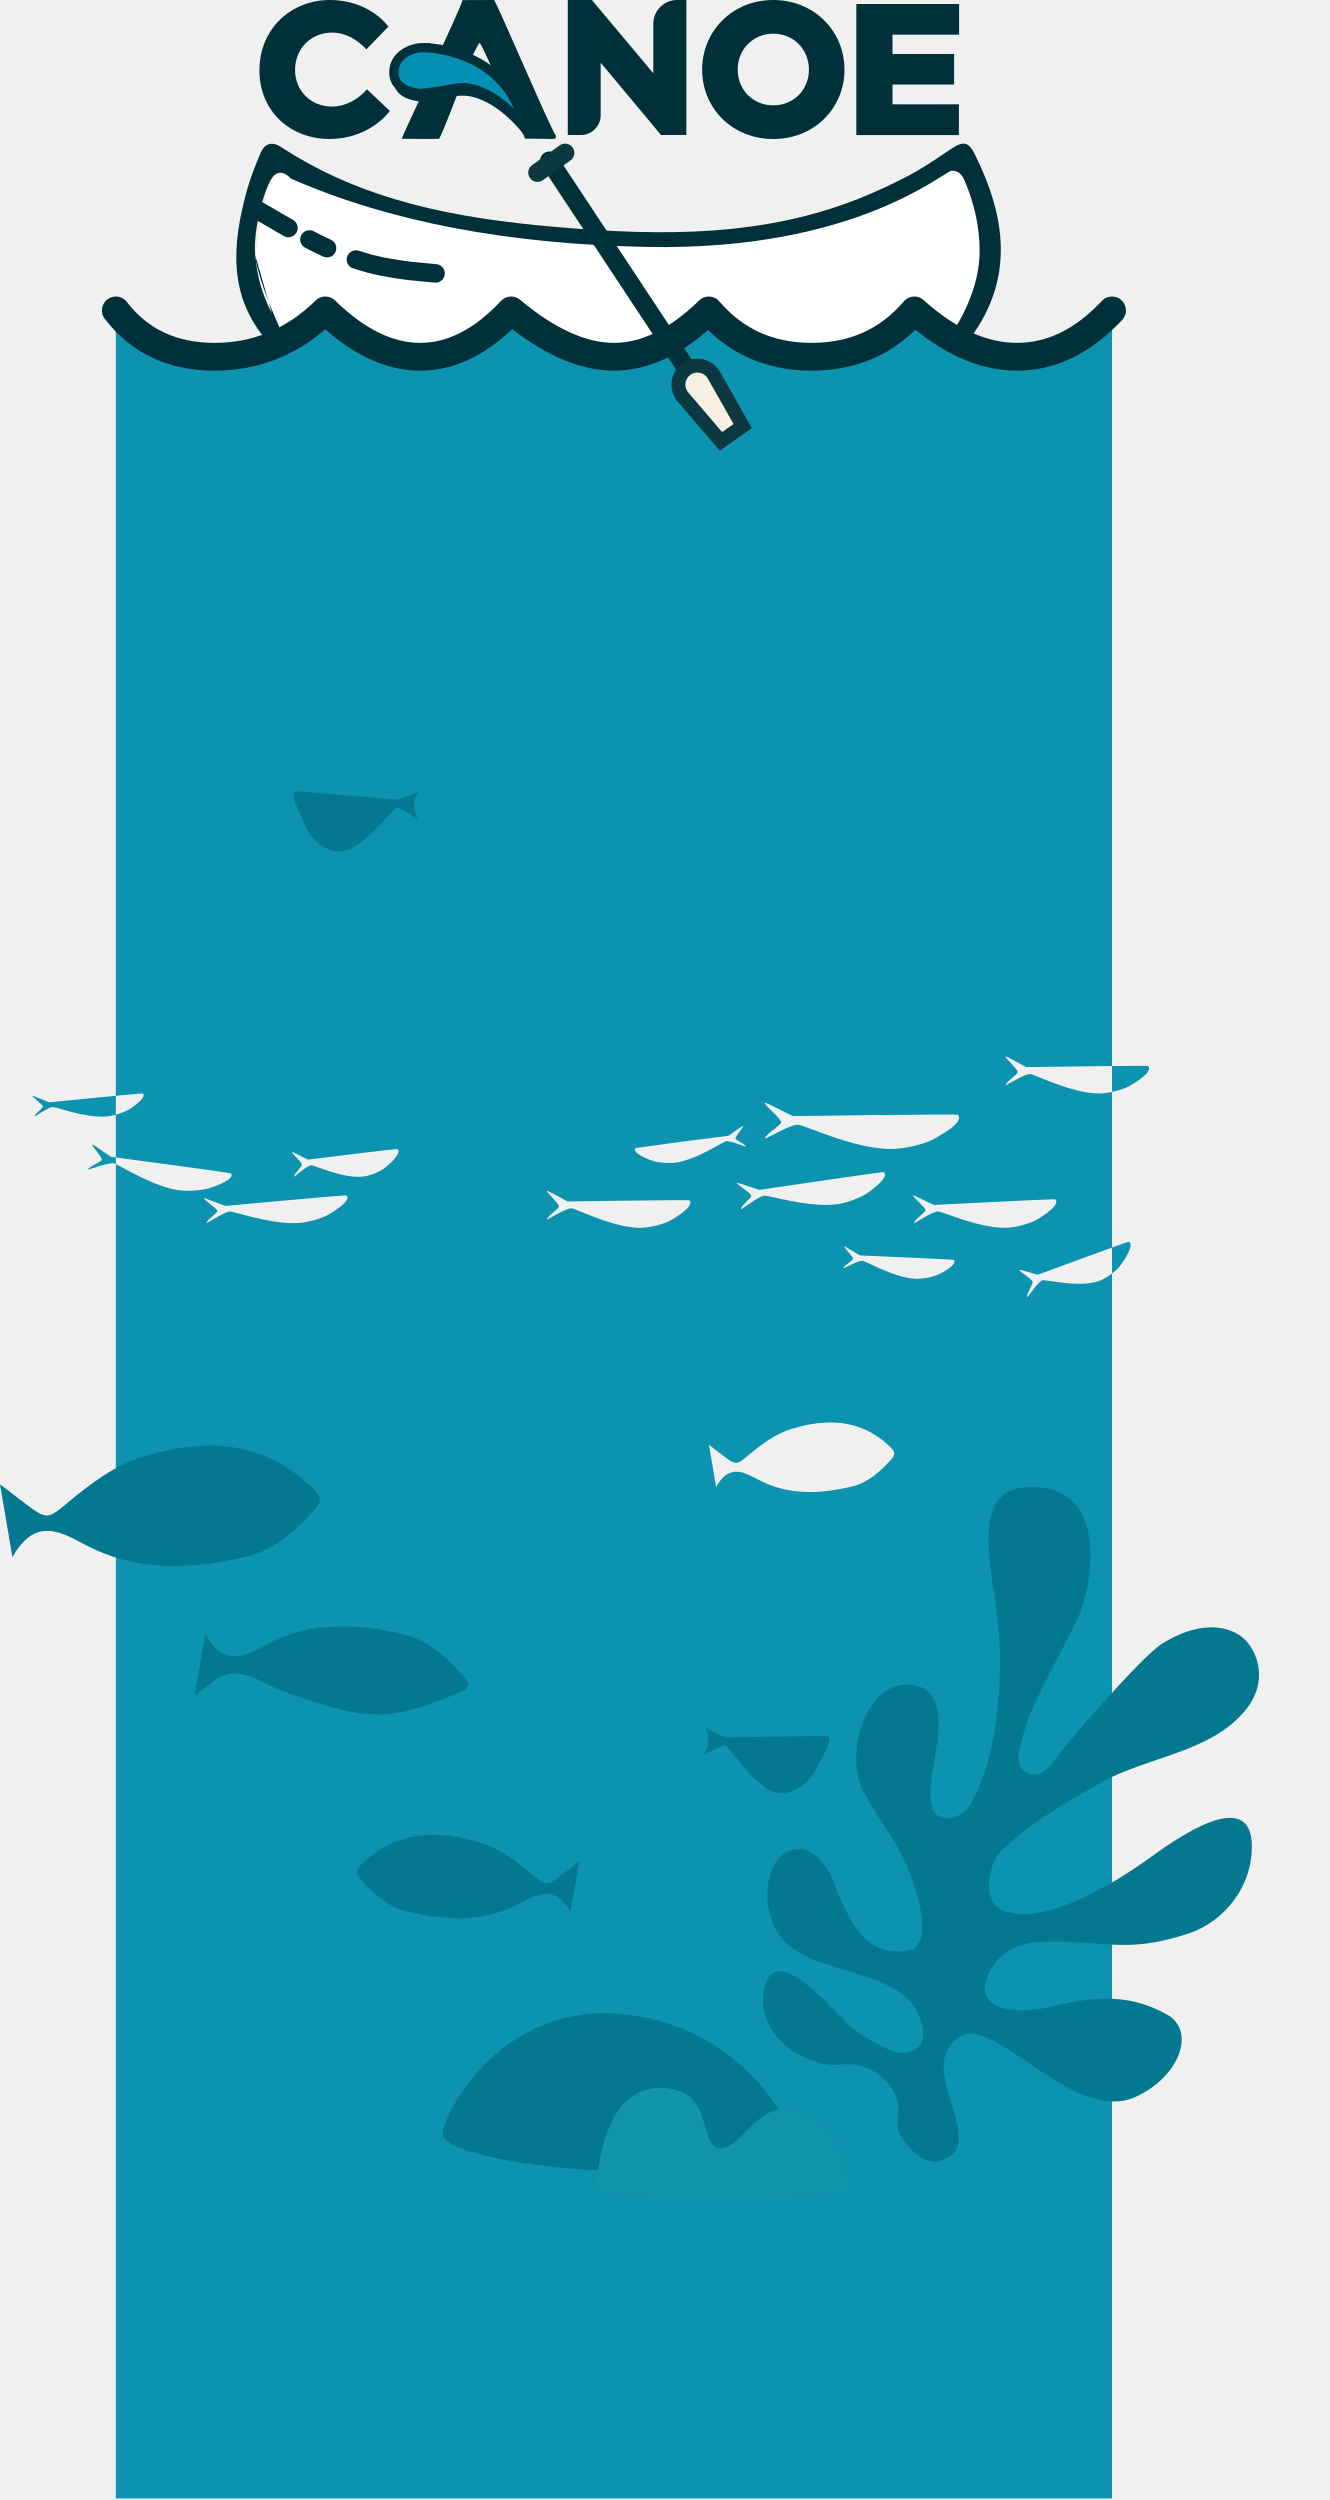
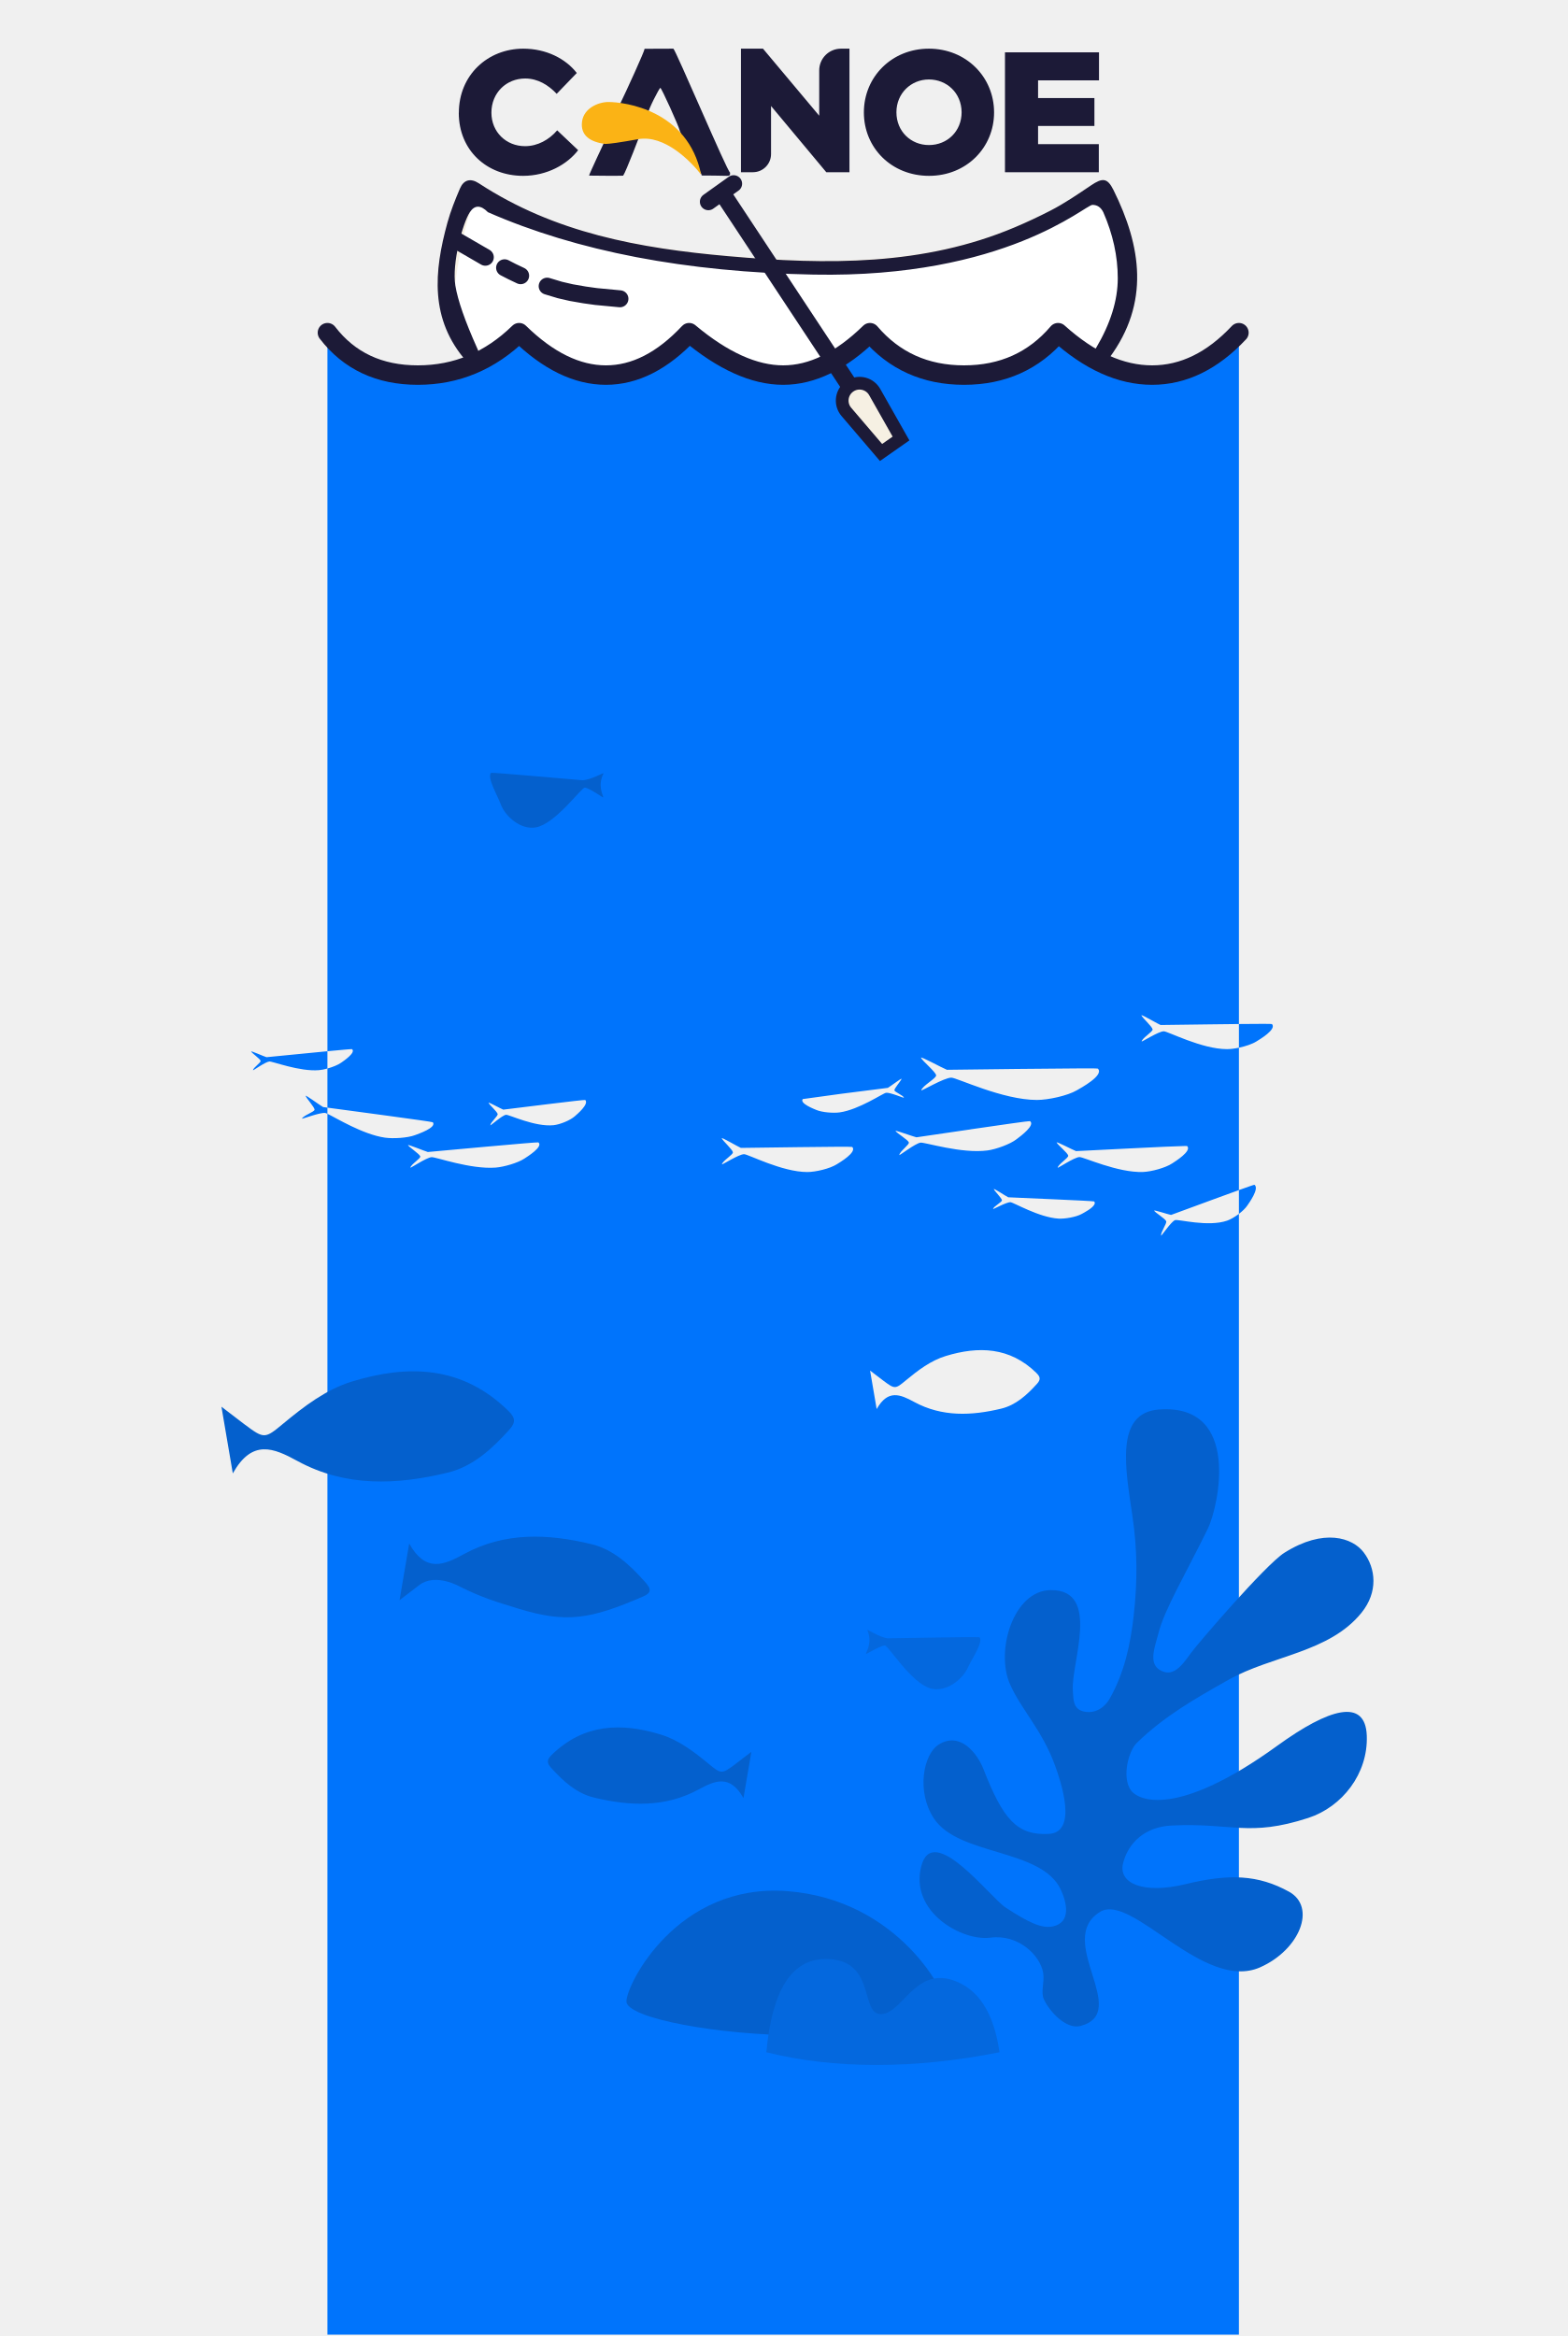
- <svg xmlns="http://www.w3.org/2000/svg" xmlns:xlink="http://www.w3.org/1999/xlink" width="250" height="470">
-   <style>.B{fill-rule:nonzero}.C{fill:#003039}.D{stroke:#003039}.E{stroke-width:3.484}.F{stroke-linecap:round}</style>
-   <g fill="none" fill-rule="evenodd">
-     <g class="B">
-       <path d="M50.345 63.93c-2.956-3.338-4.622-6.855-5.39-10.495-1.202-5.692-.208-11.683 1.48-17.758.66-2.37 1.59-4.68 2.568-6.943.783-1.813 2.18-2.18 3.887-1.074 15.6 10.123 32.944 13.24 51.257 14.847 20.31 1.782 40.145 1.974 58.89-5.893a107.57 107.57 0 0 0 7.288-3.384c2.896-1.478 5.618-3.323 8.328-5.136 2.357-1.577 3.373-1.588 4.628.92 5.762 11.51 7.492 23-.816 34.177-1.343 1.174-2.262 1.263-2.758.266-.108-.217-2.823-2.86-7.437-2.99-4.468-.125-10.57 7.533-17.85 7.477-6.436-.05-16.362-3.74-21.568-7.477-5.95 3.74-11.673 7.457-17.85 7.477-6.3.02-13.387-3.74-19.337-7.477-5.206 3.74-11.206 7.423-16.362 7.477-7.536.08-13.895-7.577-18.593-7.477-4.967.105-8.07 2.878-8.18 2.99-.496.498-1.223.656-2.182.473z" fill="#f6f0e3" />
-       <path d="M54.29 64.568c-4.82-6.065-6.91-11.49-6.266-16.278.964-7.182 2.892-16.757 4.82-17.715s6.944 3.66 11.57 5.267c9.64 3.35 25.066 7.66 40.49 8.618s25.066 2.394 40.49-.48c10.283-1.915 22.013-6.703 35.188-14.363 3.856 5.745 5.463 11.33 4.82 16.757s-2.732 11.49-6.266 18.194l-7.23-4.788c-5.784 5.426-11.9 8.14-18.317 8.14s-13.015-2.713-19.763-8.14c-5.463 5.426-11.57 8.14-18.317 8.14s-13.015-2.713-18.8-8.14c-4.82 5.745-10.444 8.458-16.87 8.14s-12.212-3.032-17.353-8.14l-8.195 4.788z" fill="#fff" />
-       <path d="M48.075 48.318c.232 3.826 1.34 7.248 3.067 10.646m-.797 5.28c-7.58-8.63-6.677-18.45-3.912-28.494.66-2.39 1.59-4.72 2.568-7.002.783-1.828 2.18-2.2 3.887-1.083 15.6 10.21 32.944 13.353 51.257 14.973 20.31 1.797 40.145 2 58.89-5.943 2.448-1.036 4.878-2.172 7.288-3.413 2.896-1.49 5.618-3.35 8.328-5.18 2.357-1.59 3.373-1.6 4.628.928 5.762 11.61 7.492 23.195-.816 34.468-1.343 1.184-2.262 1.274-2.758.268s-.496-1.76 0-2.262c2.975-5.027 4.462-9.803 4.462-14.327s-.992-9.05-2.975-13.573c-.496-1.005-1.24-1.508-2.23-1.508-1.487 0-17.85 15.08-57.268 14.327-26.28-.503-48.59-4.776-66.936-12.82-1.487-1.508-2.727-1.508-3.72 0-1.487 2.262-3.72 10.557-2.975 15.08.496 3.016 1.983 7.29 4.462 12.82.496 1.005.496 1.76 0 2.262s-1.223.662-2.182.477z" class="C" />
-       <path d="M209.06 58.362v142.052l-5.978.07-10.117.134c-.31-.134-.982-.506-1.687-.894l-.353-.194c-1-.55-1.95-1.056-1.898-.893.188.496 2.2 2.29 2.297 2.874.083.49-2.1 1.734-2.25 2.478-.047.198 3.47-2.08 4.548-2.08.844 0 7.783 3.667 12.988 3.667.683 0 1.556-.1 2.45-.298v-4.863l4.635-.032h.467c1.033.001 1.66.013 1.685.04 1.032 1.1-2.64 3.22-3.188 3.568-.847.537-2.246 1.003-3.6 1.288v29.26l-5.032 1.83-.73.268-8.18 3.008c-.69-.123-3.62-1.126-3.474-.866.27.426 2.247 1.618 2.472 2.15.19.45-1.135 2.215-1.048 2.964.016.202 2.067-2.904 2.877-3.187.634-.22 6.8 1.47 10.71.106.69-.24 1.59-.764 2.404-1.386v-4.89c1.862-.67 3.157-1.117 3.2-1.086 1.058.774-1.148 3.778-1.47 4.255-.383.568-1.024 1.18-1.73 1.72v230.287H21.777l-.001-250.855c-.202-.095-.35-.153-.438-.166-1.06-.156-4.862 1.322-4.786 1.157.25-.627 2.592-1.394 2.584-1.833-.01-.522-1.722-2.376-1.833-2.835-.048-.272 2.848 1.877 3.58 2.295l.892.123v1.26c1.707.803 7.217 4.23 11.798 4.902 1.69.248 4.672.065 6.19-.51.592-.224 4.523-1.55 3.67-2.648-.055-.07-4.496-.69-9.43-1.36l-3.535-.478-8.693-1.167v-8.038c1.07-.295 2.187-.742 2.834-1.206.4-.286 3.086-2.06 2.223-2.775-.044-.037-2.234.16-5.057.428v3.553c-.623.172-1.228.292-1.714.334-4 .344-9.57-1.834-10.22-1.778-.83.07-3.387 1.942-3.363 1.796.06-.544 1.667-1.582 1.572-1.93-.113-.412-1.775-1.57-1.95-1.914-.09-.208 2.52.968 3.155 1.165l12.522-1.225V58.362c4.46 8.202 10.652 8.818 18.58 8.818h.74c7.62-.044 14.31-.87 20.07-8.816 5.757 7.94 11.513 8.77 17.27 8.816h.566.565c5.74-.045 11.25-.875 16.528-8.816 6.936 8.202 13.377 8.818 19.323 8.818h.566c5.757-.045 11.513-.875 17.27-8.816 4.955 8.202 11.395 8.818 19.323 8.818s14.368-.617 19.323-8.818c6.236 7.94 12.473 8.77 18.71 8.816h.613.602c6.2-.044 11.954-.87 17.234-8.816zm-41.586 213.77c-5.495-5.376-11.935-5.553-18.67-3.494-3.072.94-5.682 2.93-8.178 5-2.167 1.8-2.257 1.827-4.566.106l-2.785-2.12 1.354 7.91c2.31-4.088 4.836-3.025 7.7-1.466 5.72 3.112 11.824 2.845 17.9 1.376 3.004-.727 5.28-2.814 7.36-5.118.787-.87.647-1.432-.118-2.18zm-8.775-37.8c.126.386 1.612 1.845 1.666 2.294.046.378-1.69 1.23-1.827 1.792-.043.15 2.753-1.436 3.584-1.388.65.037 5.868 3.14 9.883 3.37 1.325.075 3.606-.326 4.723-.944l.378-.205.225-.125c.96-.543 2.572-1.574 1.987-2.253-.054-.062-4.196-.26-8.46-.45l-.776-.034-8.418-.37c-.602-.3-3.026-1.916-2.965-1.685zm12.908-9.573c.203.472 2.266 2.135 2.382 2.695.098.472-2.05 1.756-2.166 2.48-.04.193 3.395-2.142 4.47-2.182.842-.03 7.88 3.258 13.07 3.065 1.713-.064 4.608-.844 5.982-1.76.536-.357 4.13-2.554 3.067-3.57-.007-.007-.064-.01-.164-.012h-.184c-1.332.013-6.27.245-11.187.49l-11.28.565c-.806-.306-4.094-2.055-3.99-1.77zm-68.816-.87c.188.496 2.2 2.29 2.297 2.874.083.49-2.1 1.734-2.25 2.478-.047.198 3.47-2.08 4.548-2.08.844 0 7.783 3.667 12.988 3.667 1.718 0 4.642-.694 6.05-1.586.55-.348 4.22-2.478 3.188-3.568-.146-.155-21.475.198-22.88.198-.797-.347-4.032-2.28-3.94-1.982zm-47.972 1.693l-12.41 1.13c-.82-.236-4.194-1.65-4.076-1.4.227.413 2.375 1.804 2.52 2.3.123.417-1.95 1.663-2.03 2.316-.03.175 3.273-2.07 4.344-2.155.838-.067 8.034 2.55 13.202 2.14 1.706-.136 4.552-.965 5.875-1.846.516-.344 3.985-2.472 2.87-3.33-.076-.06-5.028.373-10.295.848zm99.123-3.52l-.794.116-10.35 1.515c-.194-.048-.527-.153-.923-.284l-.354-.118c-1.342-.45-3.11-1.07-3.013-.886.26.43 2.556 1.81 2.735 2.335.15.442-1.918 1.888-1.96 2.592-.02.19 3.26-2.394 4.36-2.54.862-.116 8.443 2.314 13.755 1.602 1.753-.235 4.644-1.275 5.96-2.3l.108-.082c.765-.576 3.8-2.827 2.663-3.644-.1-.065-6.22.814-12.185 1.685zm-86.706-5.202l-1.875.23-7.454.918c-.61-.236-3.11-1.647-3.024-1.398.17.413 1.76 1.802 1.87 2.297.09.417-1.448 1.663-1.506 2.315-.022.175 2.43-2.07 3.223-2.155.622-.067 5.96 2.546 9.794 2.134 1.266-.136 3.377-.966 4.36-1.847.383-.344 2.957-2.47 2.13-3.33-.056-.058-3.655.365-7.516.836zm72.498-5.177c.04-.225-2.232 1.515-2.805 1.85l-9.496 1.205-7.995 1.1c-.676.897 2.345 2.043 2.8 2.236 1.165.494 3.47.683 4.78.5 3.974-.554 8.898-3.94 9.542-4.03.823-.115 3.74 1.156 3.685 1.018-.183-.522-1.984-1.185-1.972-1.55.007-.19.27-.584.57-1l.262-.358c.305-.414.587-.796.628-.96zm4-4.337c.254.62 2.98 2.864 3.113 3.593.112.614-2.86 2.168-3.05 3.097-.064.248 4.7-2.602 6.162-2.602 1.143 0 10.545 4.584 17.596 4.584 2.327 0 6.29-.867 8.195-1.982.743-.435 5.717-3.097 4.32-4.46-.032-.03-.798-.046-2.07-.048h-1.046l-13.54.12-14.343.175c-1.08-.434-5.463-2.85-5.336-2.478z" fill="#0c93af" />
+ <svg xmlns="http://www.w3.org/2000/svg" width="322" height="480" fill="none" fill-rule="evenodd">
+   <g fill-rule="nonzero">
+     <path d="M95.845 73.93c-2.956-3.338-4.622-6.855-5.39-10.495-1.202-5.692-.208-11.683 1.48-17.758.66-2.37 1.59-4.68 2.568-6.943.783-1.813 2.18-2.18 3.887-1.074 15.6 10.123 32.944 13.24 51.257 14.847 20.31 1.782 40.145 1.974 58.89-5.893a107.57 107.57 0 0 0 7.288-3.384c2.896-1.478 5.618-3.323 8.328-5.136 2.357-1.577 3.373-1.588 4.628.92 5.762 11.51 7.492 23-.816 34.177-1.343 1.174-2.262 1.263-2.758.266-.108-.217-2.823-2.86-7.437-2.99-4.468-.125-10.57 7.533-17.85 7.477-6.436-.05-16.362-3.74-21.568-7.477-5.95 3.74-11.673 7.457-17.85 7.477-6.3.02-13.387-3.74-19.337-7.477-5.206 3.74-11.206 7.423-16.362 7.477-7.536.08-13.895-7.577-18.593-7.477-4.967.105-8.07 2.878-8.18 2.99-.496.498-1.223.656-2.182.473z" fill="#f6f0e3" />
+     <path d="M99.79 74.568c-4.82-6.065-6.91-11.49-6.266-16.278.964-7.182 2.892-16.757 4.82-17.715s6.944 3.66 11.57 5.267c9.64 3.35 25.066 7.66 40.49 8.618s25.066 2.394 40.49-.48c10.283-1.915 22.013-6.703 35.188-14.363 3.856 5.745 5.463 11.33 4.82 16.757s-2.732 11.49-6.266 18.194l-7.23-4.788c-5.784 5.426-11.9 8.14-18.317 8.14s-13.015-2.713-19.763-8.14c-5.463 5.426-11.57 8.14-18.317 8.14s-13.015-2.713-18.8-8.14c-4.82 5.745-10.444 8.458-16.87 8.14s-12.212-3.032-17.353-8.14l-8.195 4.788z" fill="#fff" />
+     <path d="M95.845 74.245c-7.58-8.63-6.677-18.45-3.912-28.494.66-2.39 1.59-4.72 2.568-7.002.783-1.828 2.18-2.2 3.887-1.083 15.6 10.21 32.944 13.353 51.257 14.973 20.31 1.797 40.145 2 58.89-5.943 2.448-1.036 4.878-2.172 7.288-3.413 2.896-1.49 5.618-3.35 8.328-5.18 2.357-1.59 3.373-1.6 4.628.928 5.762 11.61 7.492 23.195-.816 34.468-1.343 1.184-2.262 1.274-2.758.268s-.496-1.76 0-2.262c2.975-5.027 4.462-9.803 4.462-14.327s-.992-9.05-2.975-13.573c-.496-1.005-1.24-1.508-2.23-1.508-1.487 0-17.85 15.08-57.268 14.327-26.28-.503-48.59-4.776-66.936-12.82-1.487-1.508-2.727-1.508-3.72 0-1.487 2.262-3.72 10.557-2.975 15.08.496 3.016 1.983 7.29 4.462 12.82.496 1.005.496 1.76 0 2.262s-1.223.662-2.182.477z" fill="#1c1a37" />
+     <path d="M254.56 68.362v142.052l-5.978.07-10.117.134c-.31-.134-.982-.506-1.687-.894l-.353-.194c-1-.55-1.95-1.056-1.898-.893.188.496 2.2 2.29 2.297 2.874.083.49-2.1 1.734-2.25 2.478-.047.198 3.47-2.08 4.548-2.08.844 0 7.783 3.667 12.988 3.667.683 0 1.556-.1 2.45-.298v-4.863l4.635-.032h.467c1.033.001 1.66.013 1.685.04 1.032 1.1-2.64 3.22-3.188 3.568-.847.537-2.246 1.003-3.6 1.288v29.26l-5.032 1.83-.73.268-8.18 3.008c-.69-.123-3.62-1.126-3.474-.866.27.426 2.247 1.618 2.472 2.15.19.45-1.135 2.215-1.048 2.964.016.202 2.067-2.904 2.877-3.187.634-.22 6.8 1.47 10.71.106.69-.24 1.59-.764 2.404-1.386v-4.89c1.862-.67 3.157-1.117 3.2-1.086 1.058.774-1.148 3.778-1.47 4.255-.383.568-1.024 1.18-1.73 1.72v230.287H67.277l-.001-250.855c-.202-.095-.35-.153-.438-.166-1.06-.156-4.862 1.322-4.786 1.157.25-.627 2.592-1.394 2.584-1.833-.01-.522-1.722-2.376-1.833-2.835-.048-.272 2.848 1.877 3.58 2.295l.892.123v1.26c1.707.803 7.217 4.23 11.798 4.902 1.69.248 4.672.065 6.19-.51.592-.224 4.523-1.55 3.67-2.648-.055-.07-4.496-.69-9.43-1.36l-3.535-.478-8.693-1.167v-8.038c1.07-.295 2.187-.742 2.834-1.206.4-.286 3.086-2.06 2.223-2.775-.044-.037-2.234.16-5.057.428v3.553c-.623.172-1.228.292-1.714.334-4 .344-9.57-1.834-10.22-1.778-.83.07-3.387 1.942-3.363 1.796.06-.544 1.667-1.582 1.572-1.93-.113-.412-1.775-1.57-1.95-1.914-.09-.208 2.52.968 3.155 1.165l12.522-1.225V68.362c4.46 8.202 10.652 8.818 18.58 8.818h.74c7.62-.044 14.31-.87 20.07-8.816 5.757 7.94 11.513 8.77 17.27 8.816h.566.565c5.74-.045 11.25-.875 16.528-8.816 6.936 8.202 13.377 8.818 19.323 8.818h.566c5.757-.045 11.513-.875 17.27-8.816 4.955 8.202 11.395 8.818 19.323 8.818s14.368-.617 19.323-8.818c6.236 7.94 12.473 8.77 18.71 8.816h.613.602c6.2-.044 11.954-.87 17.234-8.816zm-41.586 213.77c-5.495-5.376-11.935-5.553-18.67-3.494-3.072.94-5.682 2.93-8.178 5-2.167 1.8-2.257 1.827-4.566.106l-2.785-2.12 1.354 7.91c2.31-4.088 4.836-3.025 7.7-1.466 5.72 3.112 11.824 2.845 17.9 1.376 3.004-.727 5.28-2.814 7.36-5.118.787-.87.647-1.432-.118-2.18zm-8.775-37.8c.126.386 1.612 1.845 1.666 2.294.046.378-1.69 1.23-1.827 1.792-.043.15 2.753-1.436 3.584-1.388.65.037 5.868 3.14 9.883 3.37 1.325.075 3.606-.326 4.723-.944l.378-.205.225-.125c.96-.543 2.572-1.574 1.987-2.253-.054-.062-4.196-.26-8.46-.45l-.776-.034-8.418-.37c-.602-.3-3.026-1.916-2.965-1.685zm12.908-9.573c.203.472 2.266 2.135 2.382 2.695.098.472-2.05 1.756-2.166 2.48-.04.193 3.395-2.142 4.47-2.182.842-.03 7.88 3.258 13.07 3.065 1.713-.064 4.608-.844 5.982-1.76.536-.357 4.13-2.554 3.067-3.57-.007-.007-.064-.01-.164-.012h-.184c-1.332.013-6.27.245-11.187.49l-11.28.565c-.806-.306-4.094-2.055-3.99-1.77zm-68.816-.87c.188.496 2.2 2.29 2.297 2.874.083.49-2.1 1.734-2.25 2.478-.047.198 3.47-2.08 4.548-2.08.844 0 7.783 3.667 12.988 3.667 1.718 0 4.642-.694 6.05-1.586.55-.348 4.22-2.478 3.188-3.568-.146-.155-21.475.198-22.88.198-.797-.347-4.032-2.28-3.94-1.982zm-47.972 1.693l-12.41 1.13c-.82-.236-4.194-1.65-4.076-1.4.227.413 2.375 1.804 2.52 2.3.123.417-1.95 1.663-2.03 2.316-.03.175 3.273-2.07 4.344-2.155.838-.067 8.034 2.55 13.202 2.14 1.706-.136 4.552-.965 5.875-1.846.516-.344 3.985-2.472 2.87-3.33-.076-.06-5.028.373-10.295.848zm99.123-3.52l-.794.116-10.35 1.515c-.194-.048-.527-.153-.923-.284l-.354-.118c-1.342-.45-3.11-1.07-3.013-.886.26.43 2.556 1.81 2.735 2.335.15.442-1.918 1.888-1.96 2.592-.02.19 3.26-2.394 4.36-2.54.862-.116 8.443 2.314 13.755 1.602 1.753-.235 4.644-1.275 5.96-2.3l.108-.082c.765-.576 3.8-2.827 2.663-3.644-.1-.065-6.22.814-12.185 1.685zm-86.706-5.202l-1.875.23-7.454.918c-.61-.236-3.11-1.647-3.024-1.398.17.413 1.76 1.802 1.87 2.297.09.417-1.448 1.663-1.506 2.315-.022.175 2.43-2.07 3.223-2.155.622-.067 5.96 2.546 9.794 2.134 1.266-.136 3.377-.966 4.36-1.847.383-.344 2.957-2.47 2.13-3.33-.056-.058-3.655.365-7.516.836zm72.498-5.177c.04-.225-2.232 1.515-2.805 1.85l-9.496 1.205-7.995 1.1c-.676.897 2.345 2.043 2.8 2.236 1.165.494 3.47.683 4.78.5 3.974-.554 8.898-3.94 9.542-4.03.823-.115 3.74 1.156 3.685 1.018-.183-.522-1.984-1.185-1.972-1.55.007-.19.27-.584.57-1l.262-.358c.305-.414.587-.796.628-.96zm4-4.337c.254.62 2.98 2.864 3.113 3.593.112.614-2.86 2.168-3.05 3.097-.064.248 4.7-2.602 6.162-2.602 1.143 0 10.545 4.584 17.596 4.584 2.327 0 6.29-.867 8.195-1.982.743-.435 5.717-3.097 4.32-4.46-.032-.03-.798-.046-2.07-.048h-1.046l-13.54.12-14.343.175c-1.08-.434-5.463-2.85-5.336-2.478z" fill="#0074fc" />
+   </g>
+   <path d="M93.41 49.2l6.308 3.658m3.958 2.163l1.547.794 1.755.836m5.446 2.147l2.613.787 2.312.534 2.774.483 2.366.33 4.892.464" stroke="#1c1a37" stroke-width="3.484" stroke-linecap="round" />
+   <g fill-rule="nonzero">
+     <path d="M206.492 10.747h19.32v5.77h-12.52v3.634h11.577v5.736h-11.577v3.733h12.482v5.768H206.49zm-8.91 12.32c-.033-4.002-3.08-6.738-6.715-6.738-3.667 0-6.68 2.84-6.68 6.738 0 3.934 2.976 6.738 6.68 6.738 3.808 0 6.715-2.873 6.715-6.738M177.5 23.1c0-7.32 5.746-13.1 13.358-13.1 7.65 0 13.395 5.815 13.395 13.1 0 7.25-5.7 13.032-13.358 13.032-7.72 0-13.395-5.747-13.395-13.032M174.538 10v25.386h-4.76l-11.352-13.603v9.87c0 2.062-1.664 3.733-3.716 3.733h-2.465V10h4.526l11.553 13.776V14.48a4.47 4.47 0 0 1 4.459-4.48h1.757zM132.33 25.305c3.347.954 8.9 4.737 7.353 1.587-.17-.897-3.77-8.83-4-8.834-.22-.004-2.58 4.664-2.558 5.284m-6.04-1.314c1.737-3.576 5.36-11.54 5.364-12.005l5.907-.023c.358-.002 11.148 25.42 11.633 25.43.08.462.007.72-.6.702-1.737-.057-3.477-.052-5.217-.07.1-.576-4.503-8.726-12.536-8.726 0 0-3.03 7.996-3.6 8.763-1.474.057-5.534-.005-7-.016-.013-.232 3.273-7.2 3.273-7.2.493-.88 2.78-6.865 2.78-6.865z" fill="#1c1a37" />
+     <path d="M124.996 20.96c3.406 0 16.35 1.67 19.074 14.933-2.044-2.653-7.493-8.278-12.943-7.295-3.633.656-5.904.983-6.812.983-3.18-.442-4.768-1.768-4.768-3.98 0-3.316 3.406-4.642 5.45-4.642z" fill="#fbb315" />
+     <path d="M94.28 23.187c0-7.8 5.973-13.187 13.233-13.187 4.726 0 8.72 2.056 11 5l-4.133 4.28c-1.67-1.78-3.855-3.15-6.46-3.15-3.892 0-6.95 2.945-6.95 7.02 0 3.973 3.024 6.884 6.912 6.884 2.57 0 4.933-1.3 6.6-3.252l4.308 4.075c-2.223 2.9-6.358 5.274-11.324 5.274-7.4 0-13.2-5.204-13.2-12.945" fill="#1c1a37" />
+   </g>
+   <g stroke="#1c1a37">
+     <g stroke-linecap="round">
+       <path d="M67.277 68.362c4.46 5.807 10.652 8.71 18.58 8.71s14.864-2.904 20.81-8.71c5.945 5.807 11.89 8.71 17.836 8.71s11.643-2.904 17.093-8.71c6.936 5.807 13.377 8.71 19.323 8.71s11.89-2.904 17.836-8.71c4.955 5.807 11.395 8.71 19.323 8.71s14.368-2.904 19.323-8.71c6.44 5.807 12.882 8.71 19.323 8.71s12.386-2.904 17.836-8.71" stroke-width="4" stroke-linejoin="round" />
+       <path d="M148.77 40.23l25.97 39.305m-24-41.79l-5.194 3.708" stroke-width="3.484" />
    </g>
-     <path d="M47.91 39.2l6.308 3.658m3.958 2.163l1.547.794 1.755.836m5.446 2.147l2.613.787 2.312.534 2.774.483 2.366.33 4.892.464" class="D E F" />
-     <g class="B">
-       <g class="C">
-         <path d="M160.992.747h19.32v5.77h-12.52v3.634h11.577v5.736h-11.577v3.733h12.482v5.768H160.99zm-8.91 12.32c-.033-4.002-3.08-6.738-6.715-6.738-3.667 0-6.68 2.84-6.68 6.738 0 3.934 2.976 6.738 6.68 6.738 3.808 0 6.715-2.873 6.715-6.738M132 13.1C132 5.78 137.756 0 145.368 0c7.65 0 13.395 5.815 13.395 13.1 0 7.25-5.7 13.032-13.358 13.032-7.72 0-13.395-5.747-13.395-13.032M129.038 0v25.386h-4.76l-11.352-13.603v9.87c0 2.062-1.664 3.733-3.716 3.733h-2.465V0h4.526l11.553 13.776V4.48A4.47 4.47 0 0 1 127.281 0h1.757zM86.83 15.305c3.347.954 8.9 4.737 7.353 1.587-.17-.897-3.77-8.83-4-8.834-.22-.004-2.58 4.664-2.558 5.284m-6.04-1.314C83.322 8.452 86.945.487 86.95.023L92.856 0c.358-.002 11.148 25.42 11.633 25.43.08.462.007.72-.6.702-1.737-.057-3.477-.052-5.217-.07.1-.576-4.503-8.726-12.536-8.726 0 0-3.03 7.996-3.6 8.763-1.474.057-5.534-.005-7-.016-.013-.232 3.273-7.2 3.273-7.2.493-.88 2.78-6.865 2.78-6.865z" />
-         <use xlink:href="#B" />
-       </g>
-       <use xlink:href="#B" y="-1.493" stroke-width="1.742" fill="#0291b2" class="D" />
-       <path d="M48.78 13.187C48.78 5.377 54.753 0 62.014 0c4.726 0 8.72 2.056 11 5l-4.133 4.28c-1.67-1.78-3.855-3.15-6.46-3.15-3.892 0-6.95 2.945-6.95 7.02 0 3.973 3.024 6.884 6.912 6.884 2.57 0 4.933-1.3 6.6-3.252l4.308 4.075c-2.223 2.9-6.358 5.274-11.324 5.274-7.4 0-13.2-5.204-13.2-12.945" class="C" />
-     </g>
-     <g class="D F">
-       <path d="M21.777 58.362c4.46 5.807 10.652 8.71 18.58 8.71s14.864-2.904 20.81-8.71c5.945 5.807 11.89 8.71 17.836 8.71s11.643-2.904 17.093-8.71c6.936 5.807 13.377 8.71 19.323 8.71s11.89-2.904 17.836-8.71c4.955 5.807 11.395 8.71 19.323 8.71s14.368-2.904 19.323-8.71c6.44 5.807 12.882 8.71 19.323 8.71s12.386-2.904 17.836-8.71" stroke-width="5.226" stroke-linejoin="round" />
-       <path d="M103.27 30.23l25.97 39.305" class="E" />
-     </g>
-     <g stroke="#0c3941">
-       <path d="M106.24 28.746l-5.194 3.708" class="E F" />
-       <path d="M129.068 69.39l-.27.21a3.57 3.57 0 0 0-.397 5.033l7.128 8.343 4.103-2.872-5.407-9.548-.183-.29c-1.13-1.615-3.36-2.007-4.974-.877z" stroke-width="2.613" fill="#f6f0e3" class="B" />
-     </g>
-     <path d="M78.45 153.843c.03.167-2.853-1.936-3.777-2-.723-.05-6 7.433-10.084 8.17-3.06.55-6.267-2.207-7.215-4.8-.634-1.727-2.908-5.583-1.96-6.426.134-.12 17.636 1.45 18.842 1.533 1.716-.1 4.343-1.65 4.246-1.407-1.25 2.54-.127 4.295-.05 4.92zm53.955 176.007c-.04.165 2.98-1.732 3.907-1.732.725 0 5.468 7.834 9.5 8.853 3.013.763 6.406-1.764 7.532-4.274.753-1.68 3.3-5.366 2.405-6.274-.126-.13-17.694.215-18.903.215-1.704-.23-4.218-1.948-4.137-1.7 1.07 2.62-.173 4.293-.294 4.912zM4.803 282.72c3.984 2.983 4.14 2.92 7.877-.183 4.305-3.572 8.808-7.02 14.107-8.65 11.616-3.57 22.725-3.263 32.204 6.056 1.32 1.298 1.562 2.27.204 3.78-3.592 3.994-7.516 7.612-12.698 8.87-10.48 2.547-21 3-30.877-2.385-4.943-2.702-9.298-4.543-13.285 2.542L0 279.043l4.803 3.675zm35.86 32.964c3.38-2.532 8.298.318 8.5.415 4.435 2.218 7.497 3.105 11.828 4.435 9.858 3.03 14.785 2.218 25.668-2.495 2.136-.925 1.326-1.927.173-3.208-3.048-3.4-6.38-6.46-10.777-7.53-8.894-2.162-17.83-2.553-26.204 2.024-4.195 2.293-7.9 3.856-11.274-2.157l-1.982 11.634 4.076-3.12zm64.882 36.84c-2.77 2.065-2.88 2.02-5.48-.127-2.995-2.473-6.127-4.86-9.814-5.988-8.08-2.47-15.8-2.26-22.403 4.193-.92.9-1.087 1.572-.142 2.617 2.5 2.765 5.23 5.27 8.834 6.142 7.3 1.764 14.616 2.083 21.48-1.65 3.44-1.87 6.468-3.145 9.24 1.76l1.625-9.5-3.34 2.545zm13.383 55.69c-16.55 0-35.714-3.484-35.714-6.97s10.453-24.4 33.1-22.648 33.1 20.906 33.1 25.26-13.937 4.355-30.488 4.355z" fill="#04788e" />
-     <path d="M159.868 411.696c-8.71 1.742-17.13 2.613-25.26 2.613s-15.68-.87-22.648-2.613c1.16-12.776 5.226-19.164 12.195-19.164 10.453 0 6.97 11.324 11.324 11.324s6.97-9.582 14.808-6.97c5.226 1.742 8.42 6.678 9.582 14.808z" fill="#1295ac" />
-     <path d="M202.678 304.105c-4.658 9.485-8.973 16.717-10.145 21.48-.596 2.418-2.15 5.98.152 7.48 2.637 1.72 4.475-.514 6.472-3.344 1.287-1.823 15.406-18.238 19.232-20.65 8.132-5.128 14.028-3.086 16.3-.1 2.514 3.306 3 8.15-.44 12.413-6.627 8.2-18.413 8.764-27.31 13.77-6.943 3.907-13.2 7.476-18.867 12.98-1.712 1.664-3.056 6.955-1.284 9.627 1.562 2.356 9.733 5.743 30.17-9.057 10.64-7.704 18.09-9.858 18.375-2.05s-5.06 14.627-12.028 16.896c-12.297 4.003-15.73.92-28.172 1.565-5.405.28-8.837 3.576-9.875 7.74s4.178 6.404 12.88 4.288c8.92-2.168 14.876-1.923 21.194 1.55 5.737 3.155 2.234 11.946-5.913 15.55-11.606 5.136-26.386-15.38-32.878-11.4-9.456 5.813 6.555 20.71-4.072 23.46-2.842.735-6.257-2.86-7.468-5.45-.718-1.534.16-3.522-.16-5.462-.594-3.58-5.072-8.01-10.846-7.24s-16.56-5.234-14.224-14.6 14.084 6.287 17.39 8.436c4.56 2.965 7.333 4.36 9.695 3.843 3.817-.835 2.8-4.974 1.62-7.514-3.972-8.554-20.934-6.9-26.07-14.64-3.685-5.547-2.18-13.255.995-15.22 4.426-2.738 7.924 1.87 9.176 5.078 4.04 10.35 6.91 13.643 13.432 13.297 5.99-.318 2.49-10.692 1.27-14.052-2.648-7.292-6.943-11.495-9.24-16.673-3.077-6.928.715-19.29 8.332-19.373 10.48-.115 4.116 15.15 4.57 20.656.133 1.627-.08 3.833 2.348 4.312 2.36.466 4.242-.92 5.242-2.697 2.955-5.246 4.23-10.982 4.905-16.987.814-7.252.763-13.515-.26-20.54-1.38-9.48-3.714-21.17 5.448-21.852 17.065-1.272 12.193 20.118 10.057 24.468z" fill="#04788e" />
+     <path d="M174.567 79.39l-.27.21a3.57 3.57 0 0 0-.397 5.033l7.128 8.343 4.103-2.872-5.407-9.548-.183-.29c-1.13-1.615-3.36-2.007-4.974-.877z" stroke-width="2.613" fill="#f6f0e3" fill-rule="nonzero" />
  </g>
-   <defs>
-     <path id="B" d="M79.496 10.453c3.406 0 16.35 1.67 19.074 14.933-2.044-2.653-7.493-8.278-12.943-7.295-3.633.656-5.904.983-6.812.983-3.18-.442-4.768-1.768-4.768-3.98 0-3.316 3.406-4.642 5.45-4.642z" />
-   </defs>
+   <path d="M123.95 163.843c.03.167-2.853-1.936-3.777-2-.723-.05-6 7.433-10.084 8.17-3.06.55-6.267-2.207-7.215-4.79-.634-1.727-2.908-5.583-1.96-6.426.134-.12 17.636 1.45 18.842 1.533 1.716-.11 4.343-1.65 4.246-1.407-1.25 2.54-.127 4.295-.05 4.92z" fill="#0460cd" />
+   <path d="M177.905 339.85c-.04.165 2.98-1.732 3.907-1.732.725 0 5.468 7.834 9.5 8.853 3.013.763 6.406-1.764 7.532-4.274.753-1.68 3.29-5.366 2.405-6.274-.126-.13-17.694.215-18.903.215-1.704-.23-4.218-1.948-4.137-1.7 1.07 2.62-.173 4.293-.294 4.912z" fill="#0468de" />
+   <path d="M50.303 292.72c3.984 2.983 4.14 2.92 7.877-.183 4.305-3.572 8.808-7.02 14.107-8.65 11.616-3.57 22.725-3.263 32.204 6.056 1.32 1.298 1.562 2.27.204 3.78-3.592 3.994-7.516 7.612-12.698 8.87-10.48 2.547-21 3-30.877-2.385-4.943-2.702-9.298-4.543-13.285 2.542l-2.335-13.7 4.803 3.675zm35.86 32.964c3.38-2.532 8.298.318 8.5.415 4.435 2.218 7.497 3.105 11.828 4.435 9.858 3.03 14.785 2.218 25.668-2.495 2.136-.925 1.326-1.927.173-3.208-3.048-3.4-6.38-6.46-10.777-7.53-8.894-2.162-17.83-2.553-26.204 2.024-4.195 2.293-7.9 3.856-11.274-2.157l-1.982 11.634 4.076-3.12zm64.882 36.84c-2.77 2.065-2.88 2.02-5.48-.127-2.995-2.473-6.127-4.86-9.814-5.988-8.08-2.47-15.8-2.26-22.403 4.193-.92.9-1.087 1.572-.142 2.617 2.5 2.765 5.23 5.27 8.834 6.142 7.3 1.764 14.616 2.083 21.48-1.65 3.44-1.87 6.468-3.145 9.24 1.76l1.625-9.5-3.34 2.545zm13.383 55.69c-16.55 0-35.714-3.484-35.714-6.97s10.453-24.4 33.1-22.648 33.1 20.906 33.1 25.26-13.937 4.355-30.488 4.355z" fill="#0460cd" />
+   <path d="M205.368 421.696c-8.71 1.742-17.13 2.613-25.26 2.613s-15.68-.87-22.648-2.613c1.16-12.776 5.226-19.164 12.195-19.164 10.453 0 6.97 11.324 11.324 11.324s6.97-9.582 14.808-6.97c5.226 1.742 8.42 6.678 9.582 14.808z" fill="#0468de" />
+   <path d="M248.178 314.105c-4.658 9.485-8.973 16.717-10.145 21.48-.596 2.418-2.15 5.98.152 7.48 2.637 1.72 4.475-.514 6.472-3.344 1.287-1.823 15.406-18.238 19.232-20.65 8.132-5.128 14.028-3.086 16.3-.1 2.514 3.306 3 8.15-.44 12.413-6.627 8.2-18.413 8.764-27.31 13.77-6.943 3.907-13.2 7.476-18.867 12.98-1.712 1.664-3.056 6.955-1.284 9.627 1.562 2.356 9.733 5.743 30.17-9.057 10.64-7.704 18.09-9.858 18.375-2.05s-5.06 14.627-12.028 16.896c-12.297 4.003-15.73.92-28.172 1.565-5.405.28-8.837 3.576-9.875 7.74s4.178 6.404 12.88 4.288c8.92-2.168 14.876-1.923 21.194 1.55 5.737 3.155 2.234 11.946-5.913 15.55-11.606 5.136-26.386-15.38-32.878-11.4-9.456 5.813 6.555 20.71-4.072 23.46-2.842.735-6.257-2.86-7.468-5.45-.718-1.534.16-3.522-.16-5.462-.594-3.58-5.072-8.01-10.846-7.24s-16.56-5.234-14.224-14.6 14.084 6.287 17.39 8.436c4.56 2.965 7.333 4.36 9.695 3.843 3.817-.835 2.8-4.974 1.62-7.514-3.972-8.554-20.934-6.9-26.07-14.64-3.685-5.547-2.18-13.255.995-15.22 4.426-2.738 7.924 1.87 9.176 5.078 4.04 10.35 6.91 13.643 13.432 13.297 5.99-.318 2.49-10.692 1.27-14.052-2.648-7.292-6.943-11.495-9.24-16.673-3.077-6.928.715-19.29 8.332-19.373 10.48-.115 4.116 15.15 4.57 20.656.133 1.627-.08 3.833 2.348 4.312 2.36.466 4.242-.92 5.242-2.697 2.955-5.246 4.23-10.982 4.905-16.987.814-7.252.763-13.515-.26-20.54-1.38-9.48-3.714-21.17 5.448-21.852 17.065-1.272 12.193 20.118 10.057 24.468z" fill="#0460cd" />
</svg>
